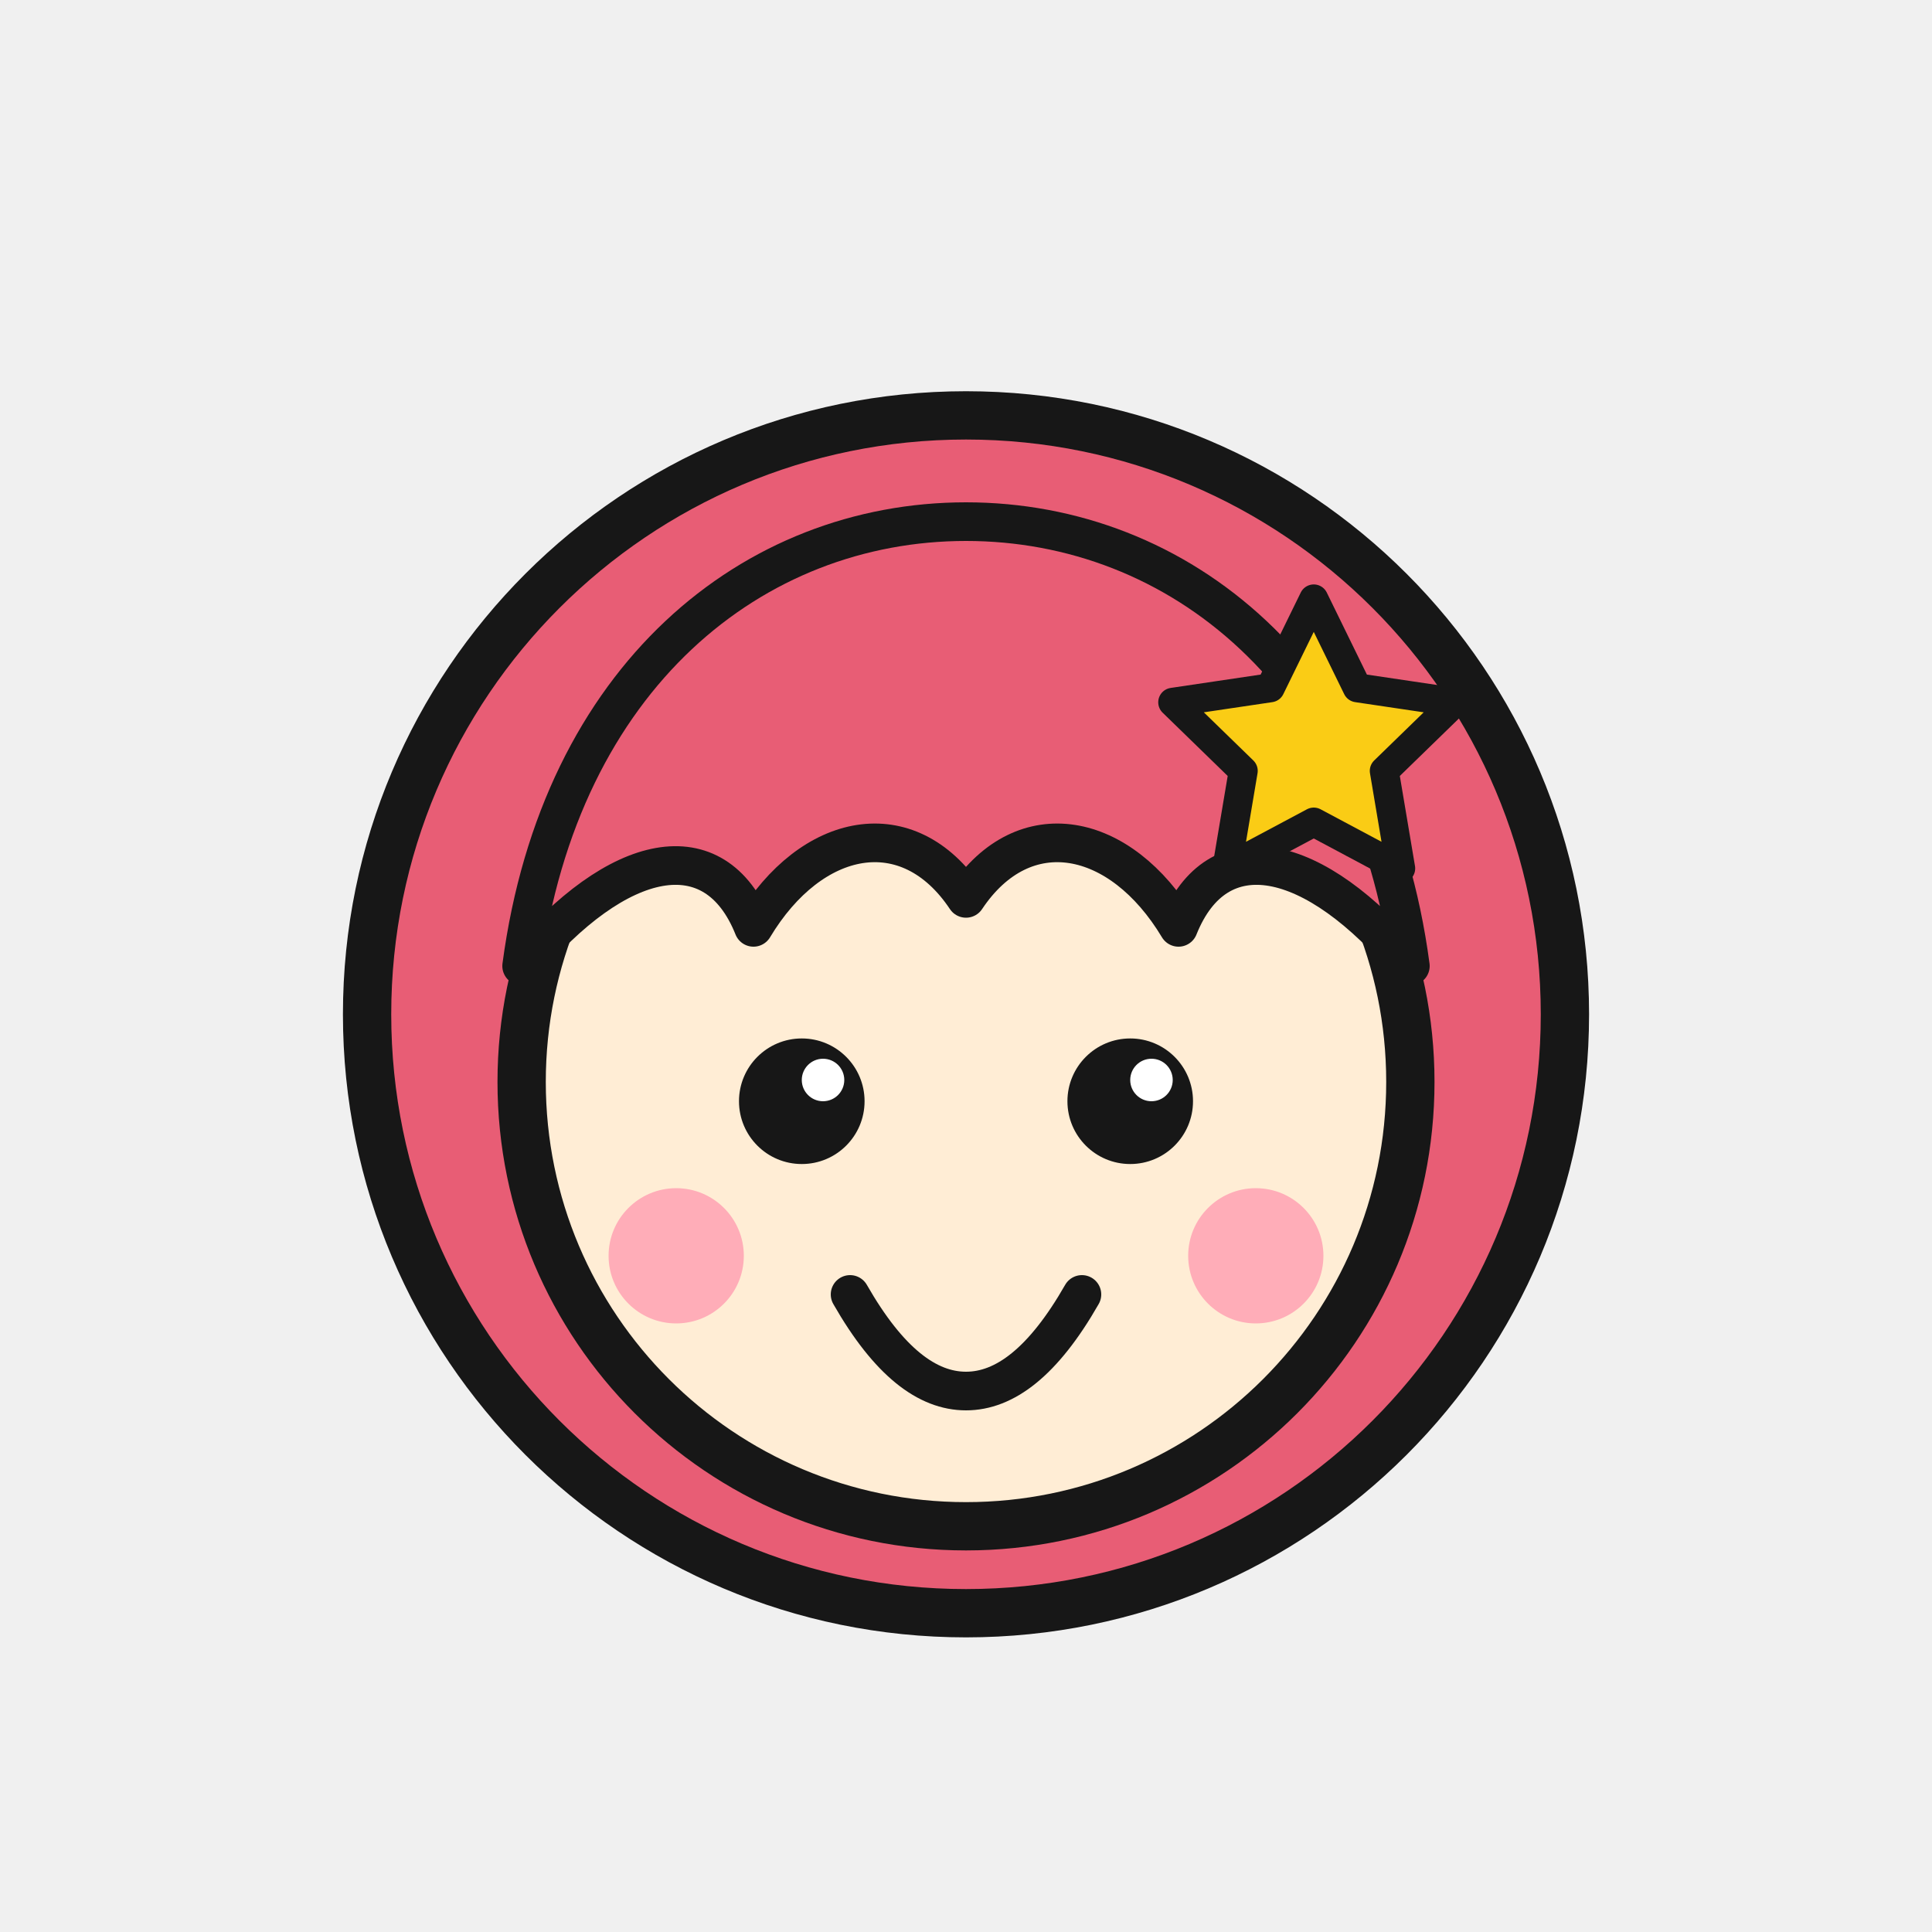
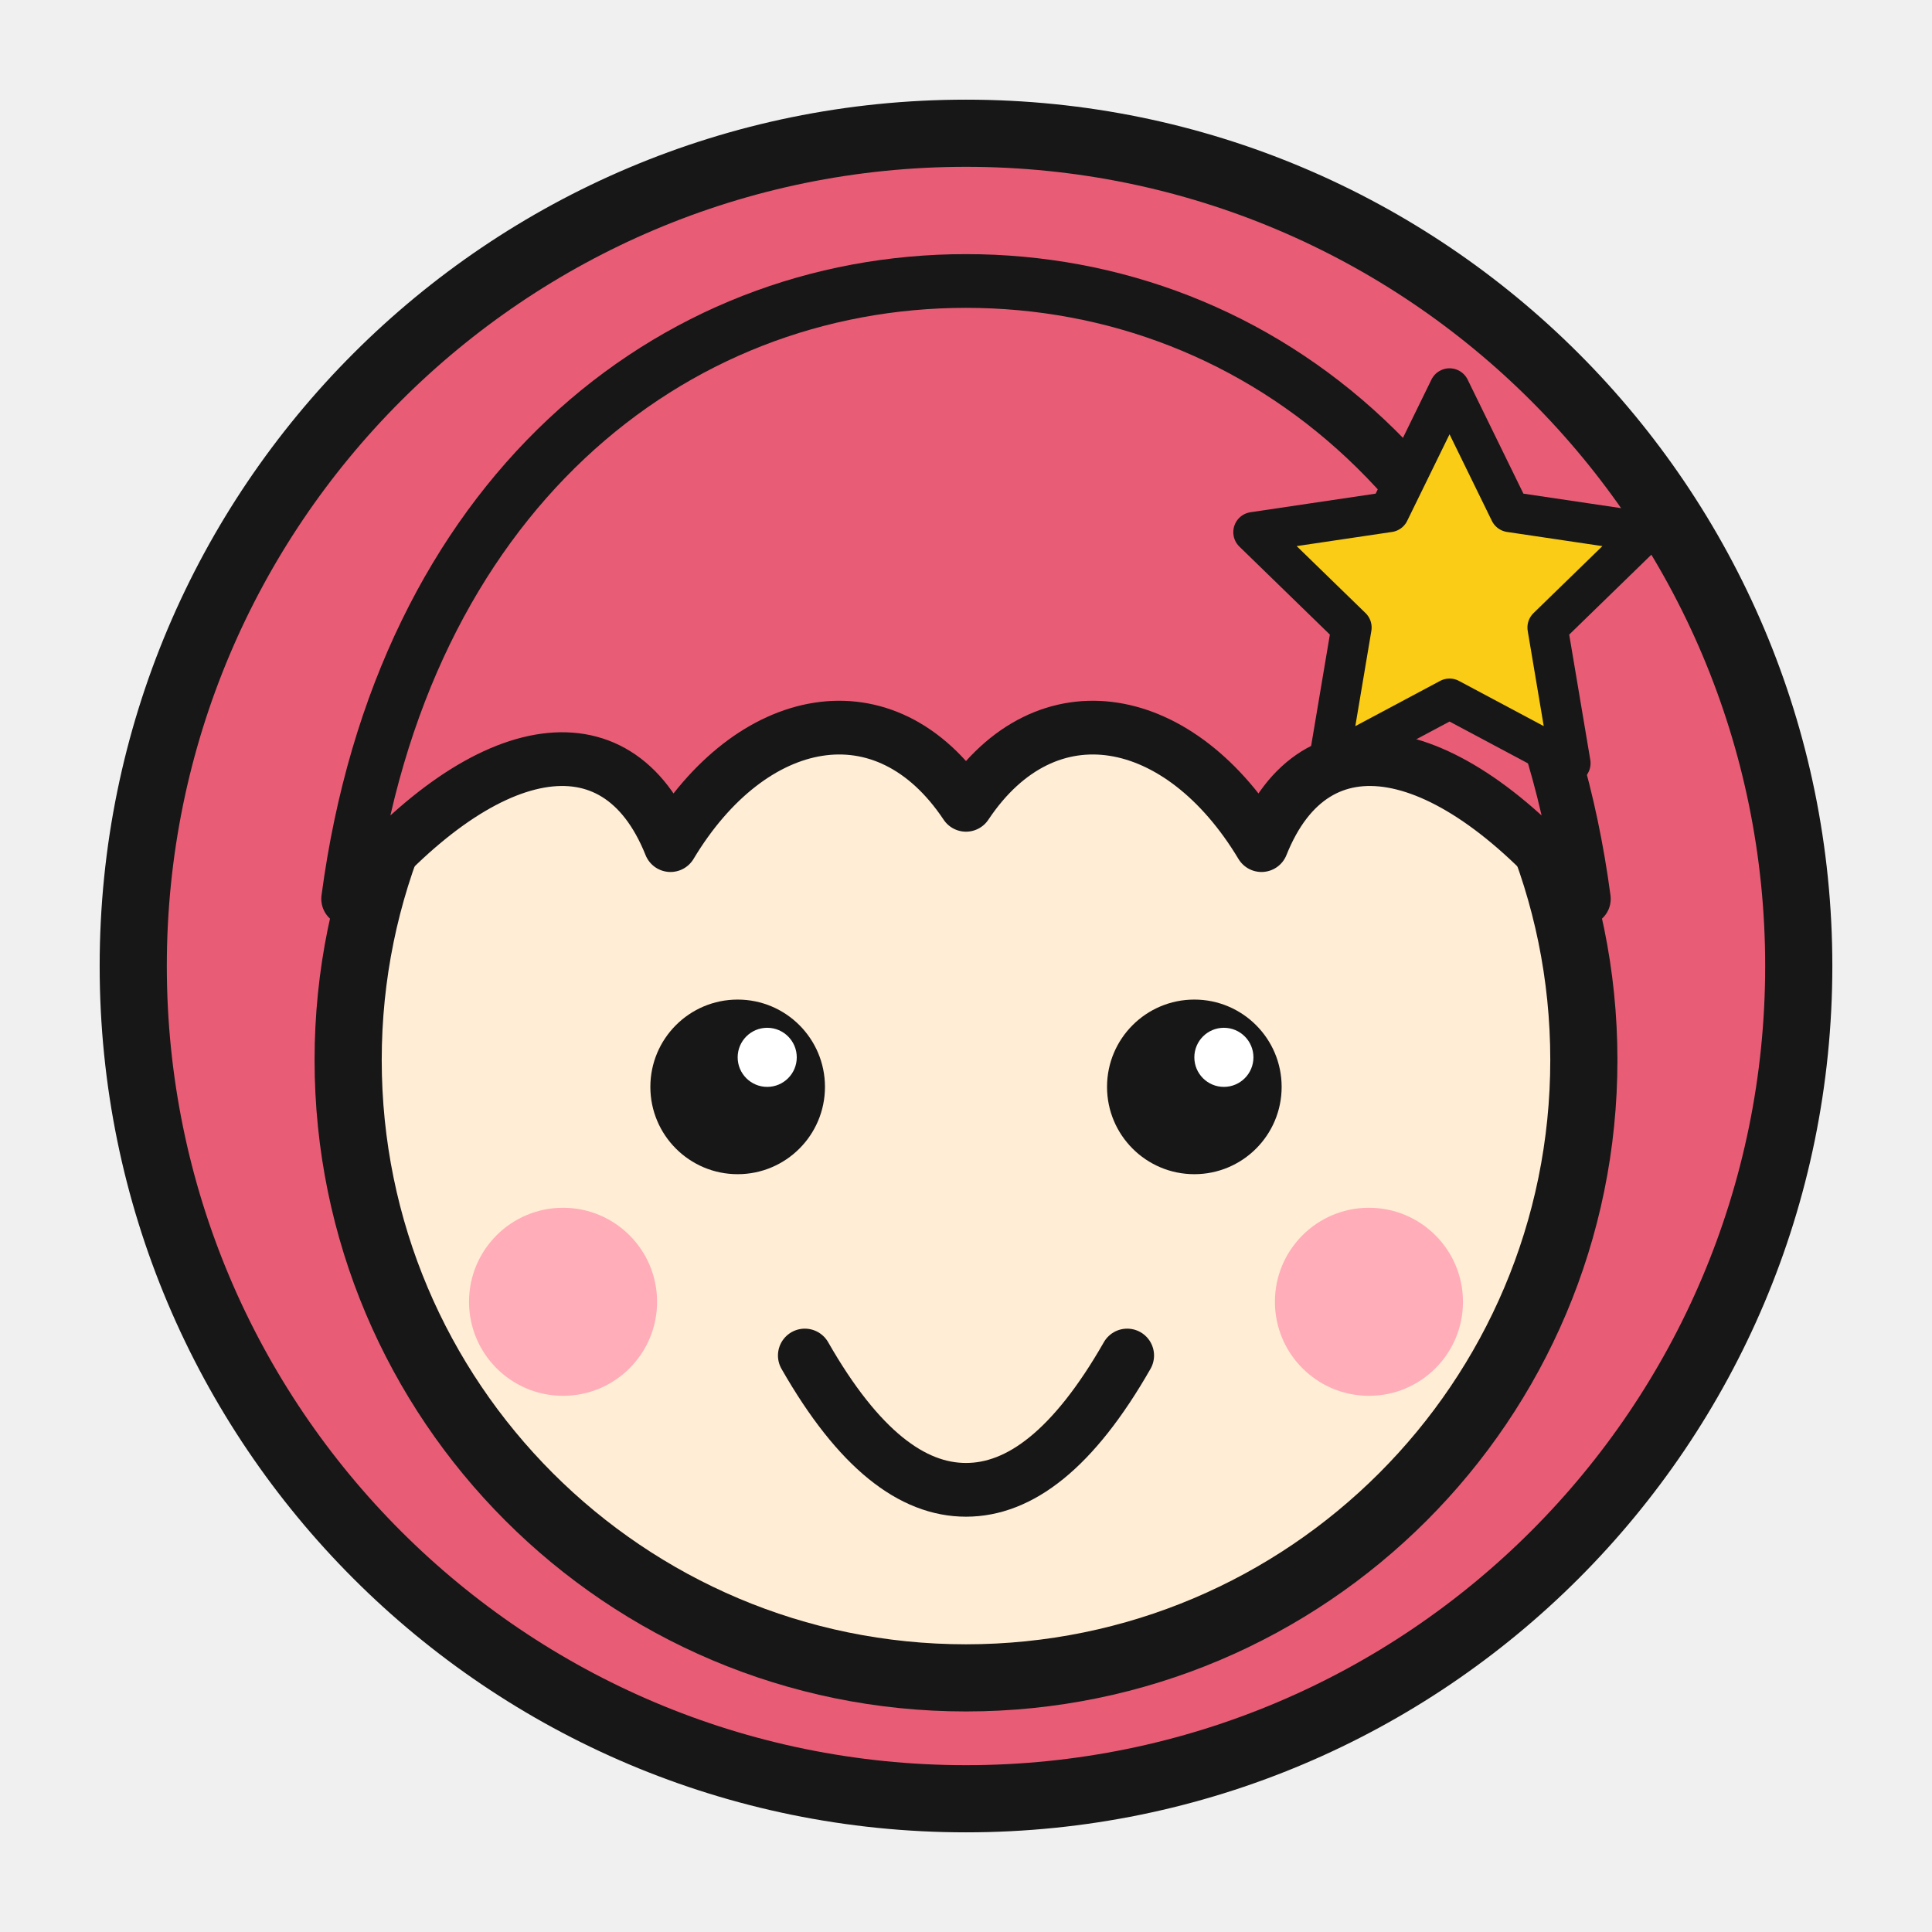
- <svg xmlns="http://www.w3.org/2000/svg" viewBox="0 0 200 200" role="img" aria-label="Rubina">
+ <svg xmlns="http://www.w3.org/2000/svg" viewBox="28.08 33.08 143.84 143.84" role="img" aria-label="Rubina">
  <circle cx="100" cy="105" r="62" fill="#E85D75" stroke="#171717" stroke-width="5" />
  <circle cx="100" cy="112" r="46" fill="#FFEDD5" stroke="#171717" stroke-width="5" />
  <path d="M54 100c4-30 24-46 46-46s42 16 46 46c-10-12-20-14-24-4-6-10-16-12-22-3-6-9-16-7-22 3-4-10-14-8-24 4z" fill="#E85D75" stroke="#171717" stroke-width="4" stroke-linejoin="round" />
  <path d="M136 62l4.5 9.2 10.1 1.5-7.3 7.1 1.7 10.1-9-4.8-9 4.8 1.7-10.1-7.3-7.1 10.1-1.5z" fill="#FACC15" stroke="#171717" stroke-width="3" stroke-linejoin="round" />
  <circle cx="83" cy="114" r="6.5" fill="#171717" />
  <circle cx="117" cy="114" r="6.5" fill="#171717" />
  <circle cx="85.2" cy="111.8" r="2.2" fill="#FFFFFF" />
  <circle cx="119.2" cy="111.8" r="2.2" fill="#FFFFFF" />
  <circle cx="70" cy="130" r="7" fill="#FFADB8" />
  <circle cx="130" cy="130" r="7" fill="#FFADB8" />
  <path d="M88 134c4 7 8 10 12 10s8-3 12-10" stroke="#171717" stroke-width="4" stroke-linecap="round" fill="none" />
</svg>
